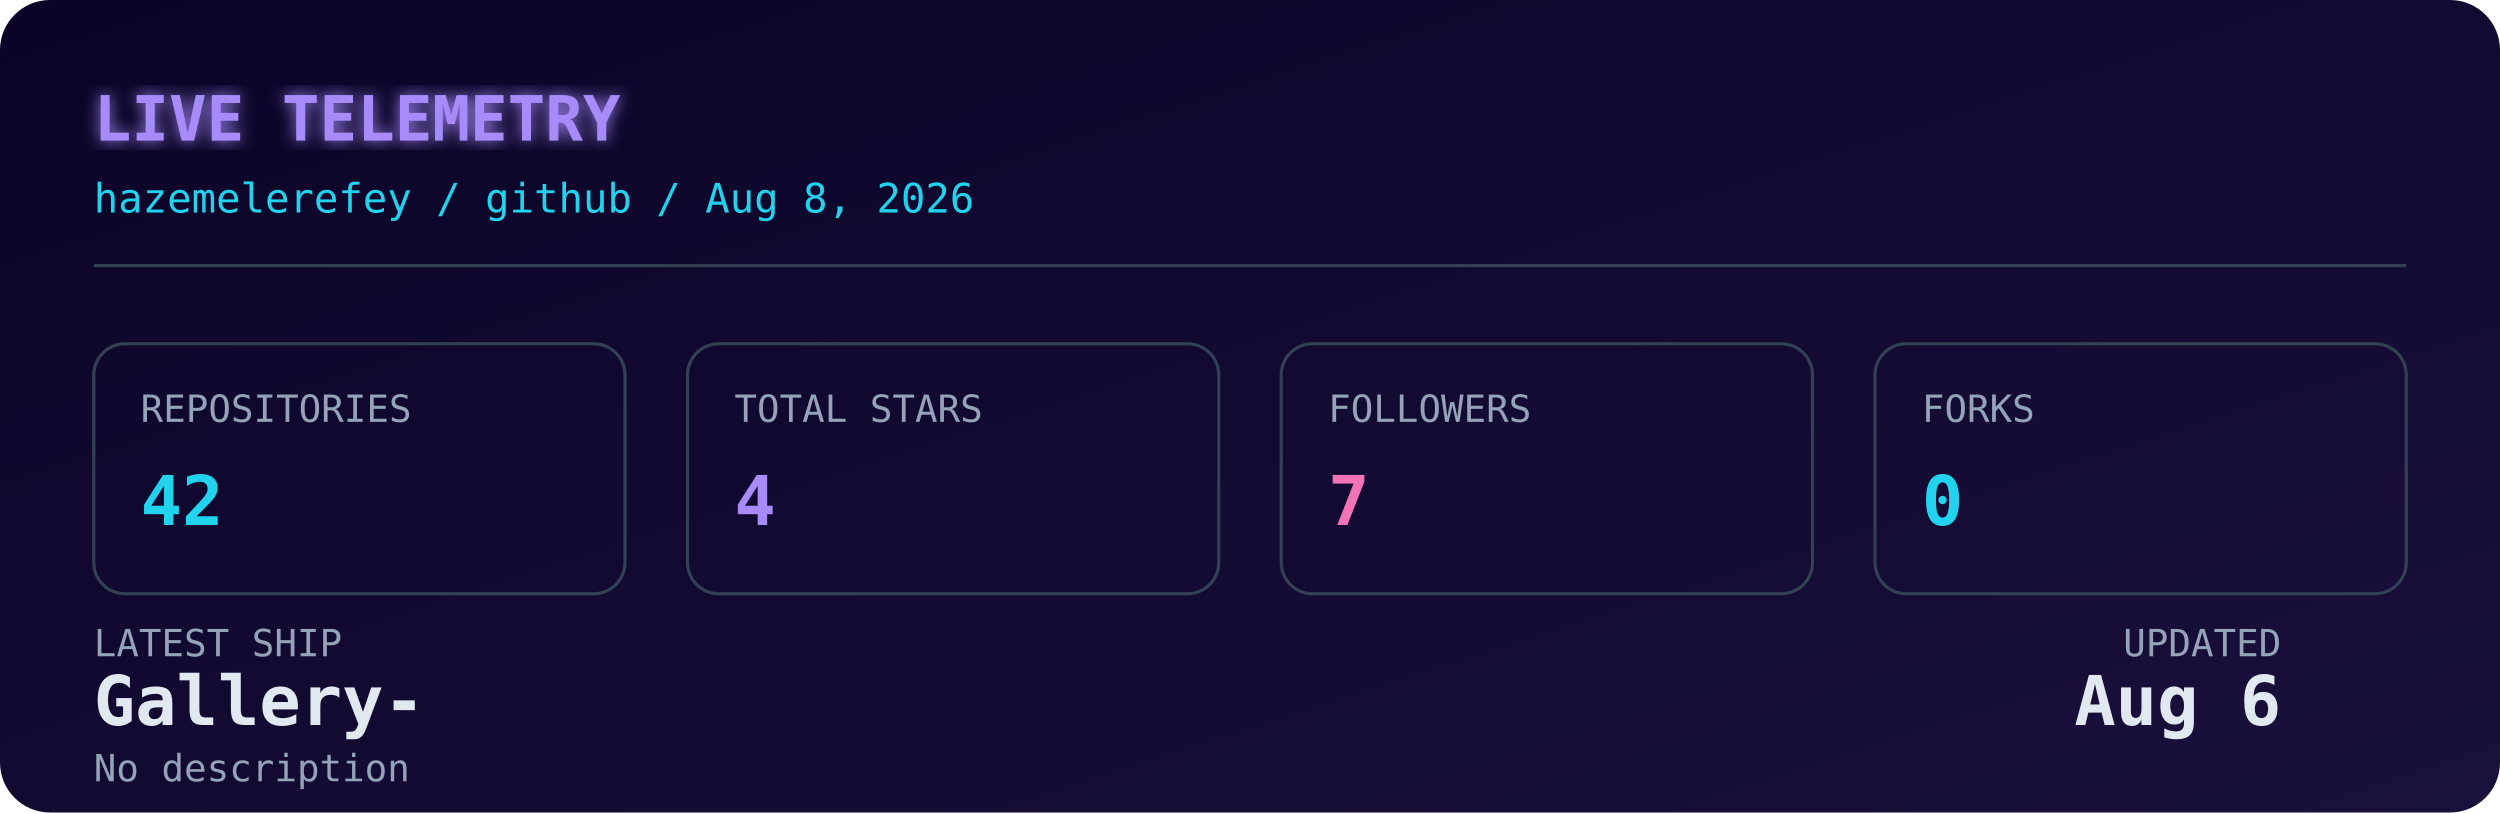
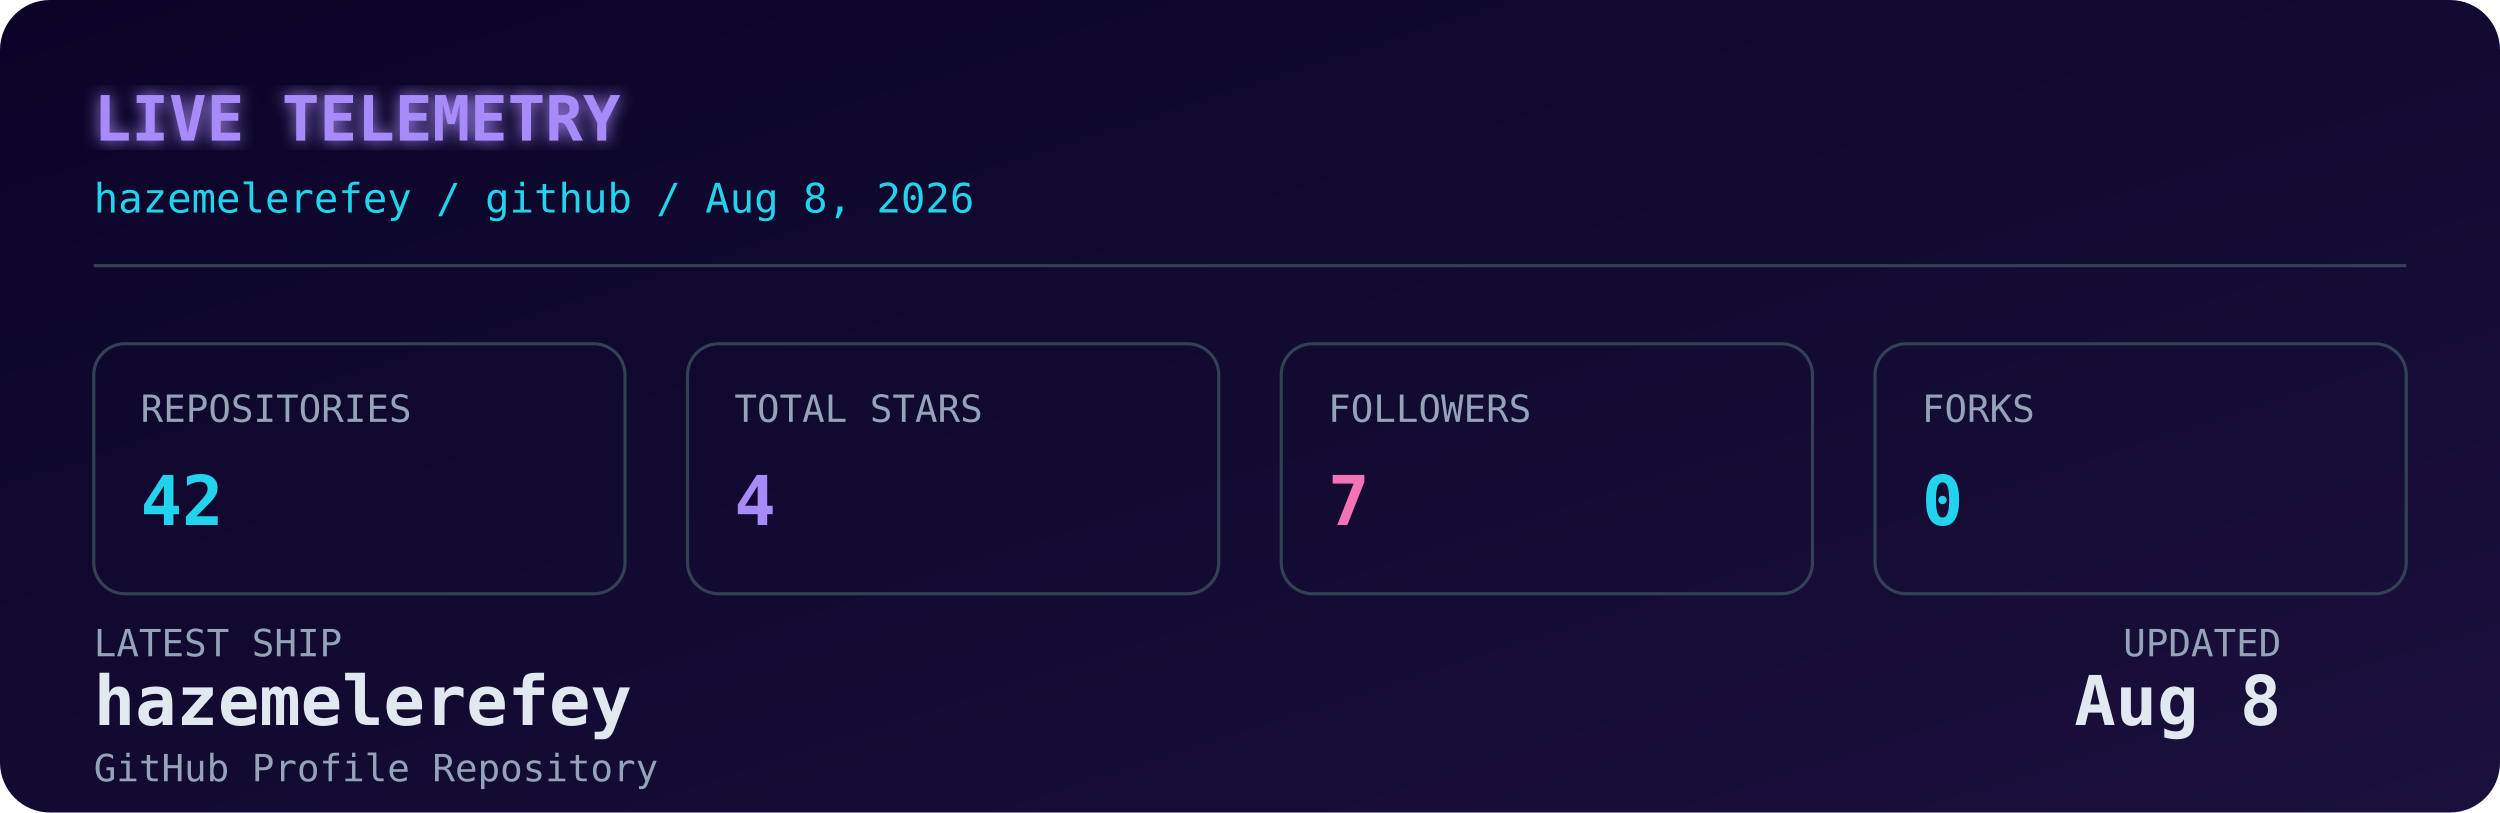
<svg xmlns="http://www.w3.org/2000/svg" width="800" height="260" viewBox="0 0 800 260" role="img" aria-label="Live GitHub dashboard for Hazem Elerefy">
  <defs>
    <linearGradient id="bg" x1="0" y1="0" x2="1" y2="1">
      <stop offset="0%" stop-color="#0b0427" />
      <stop offset="100%" stop-color="#1a103c" />
    </linearGradient>
    <filter id="glow" x="-20%" y="-20%" width="140%" height="140%">
      <feGaussianBlur stdDeviation="2.5" result="blur" />
      <feMerge>
        <feMergeNode in="blur" />
        <feMergeNode in="SourceGraphic" />
      </feMerge>
    </filter>
    <style>
      .mono { font-family: 'JetBrains Mono', 'SFMono-Regular', 'Fira Code', monospace; }
      .label { fill: #94a3b8; font-size: 12px; }
      .value { fill: #e2e8f0; font-size: 22px; font-weight: 700; }
      .accent { fill: #22d3ee; }
      .purple { fill: #a78bfa; }
      .pink { fill: #f472b6; }
      .title { fill: #a78bfa; font-size: 20px; font-weight: 700; }
      .subtitle { fill: #22d3ee; font-size: 13px; }
      .box { fill: none; stroke: #334155; stroke-width: 1; }
      @media (prefers-color-scheme: light) {
        .value { fill: #0f172a; }
        .label { fill: #475569; }
        .title { fill: #7c3aed; }
        .subtitle { fill: #0891b2; }
        .box { stroke: #cbd5e1; }
      }
    </style>
  </defs>
  <rect width="800" height="260" rx="16" fill="url(#bg)" />
  <text x="30" y="45" class="mono title" filter="url(#glow)">LIVE TELEMETRY</text>
  <text x="30" y="68" class="mono subtitle">hazemelerefey / github / Aug 8, 2026</text>
  <line x1="30" y1="85" x2="770" y2="85" stroke="#334155" stroke-width="1" />
  <g transform="translate(30, 110)">
    <rect width="170" height="80" rx="10" class="box" />
    <text x="15" y="25" class="mono label">REPOSITORIES</text>
    <text x="15" y="58" class="mono value accent">42</text>
  </g>
  <g transform="translate(220, 110)">
    <rect width="170" height="80" rx="10" class="box" />
    <text x="15" y="25" class="mono label">TOTAL STARS</text>
    <text x="15" y="58" class="mono value purple">4</text>
  </g>
  <g transform="translate(410, 110)">
    <rect width="170" height="80" rx="10" class="box" />
    <text x="15" y="25" class="mono label">FOLLOWERS</text>
    <text x="15" y="58" class="mono value pink">7</text>
  </g>
  <g transform="translate(600, 110)">
    <rect width="170" height="80" rx="10" class="box" />
    <text x="15" y="25" class="mono label">FORKS</text>
    <text x="15" y="58" class="mono value accent">0</text>
  </g>
  <g transform="translate(30, 210)">
    <text x="0" y="0" class="mono label">LATEST SHIP</text>
-     <text x="0" y="22" class="mono value" font-size="15" fill="#e2e8f0">Gallery-</text>
-     <text x="0" y="40" class="mono label" font-size="11">No description</text>
+     <text x="0" y="22" class="mono value" font-size="15" fill="#e2e8f0">hazemelerefey</text>
+     <text x="0" y="40" class="mono label" font-size="11">GitHub Profile Repository</text>
    <text x="700" y="0" class="mono label" text-anchor="end">UPDATED</text>
-     <text x="700" y="22" class="mono value" font-size="15" text-anchor="end" fill="#e2e8f0">Aug 6</text>
+     <text x="700" y="22" class="mono value" font-size="15" text-anchor="end" fill="#e2e8f0">Aug 8</text>
  </g>
</svg>
